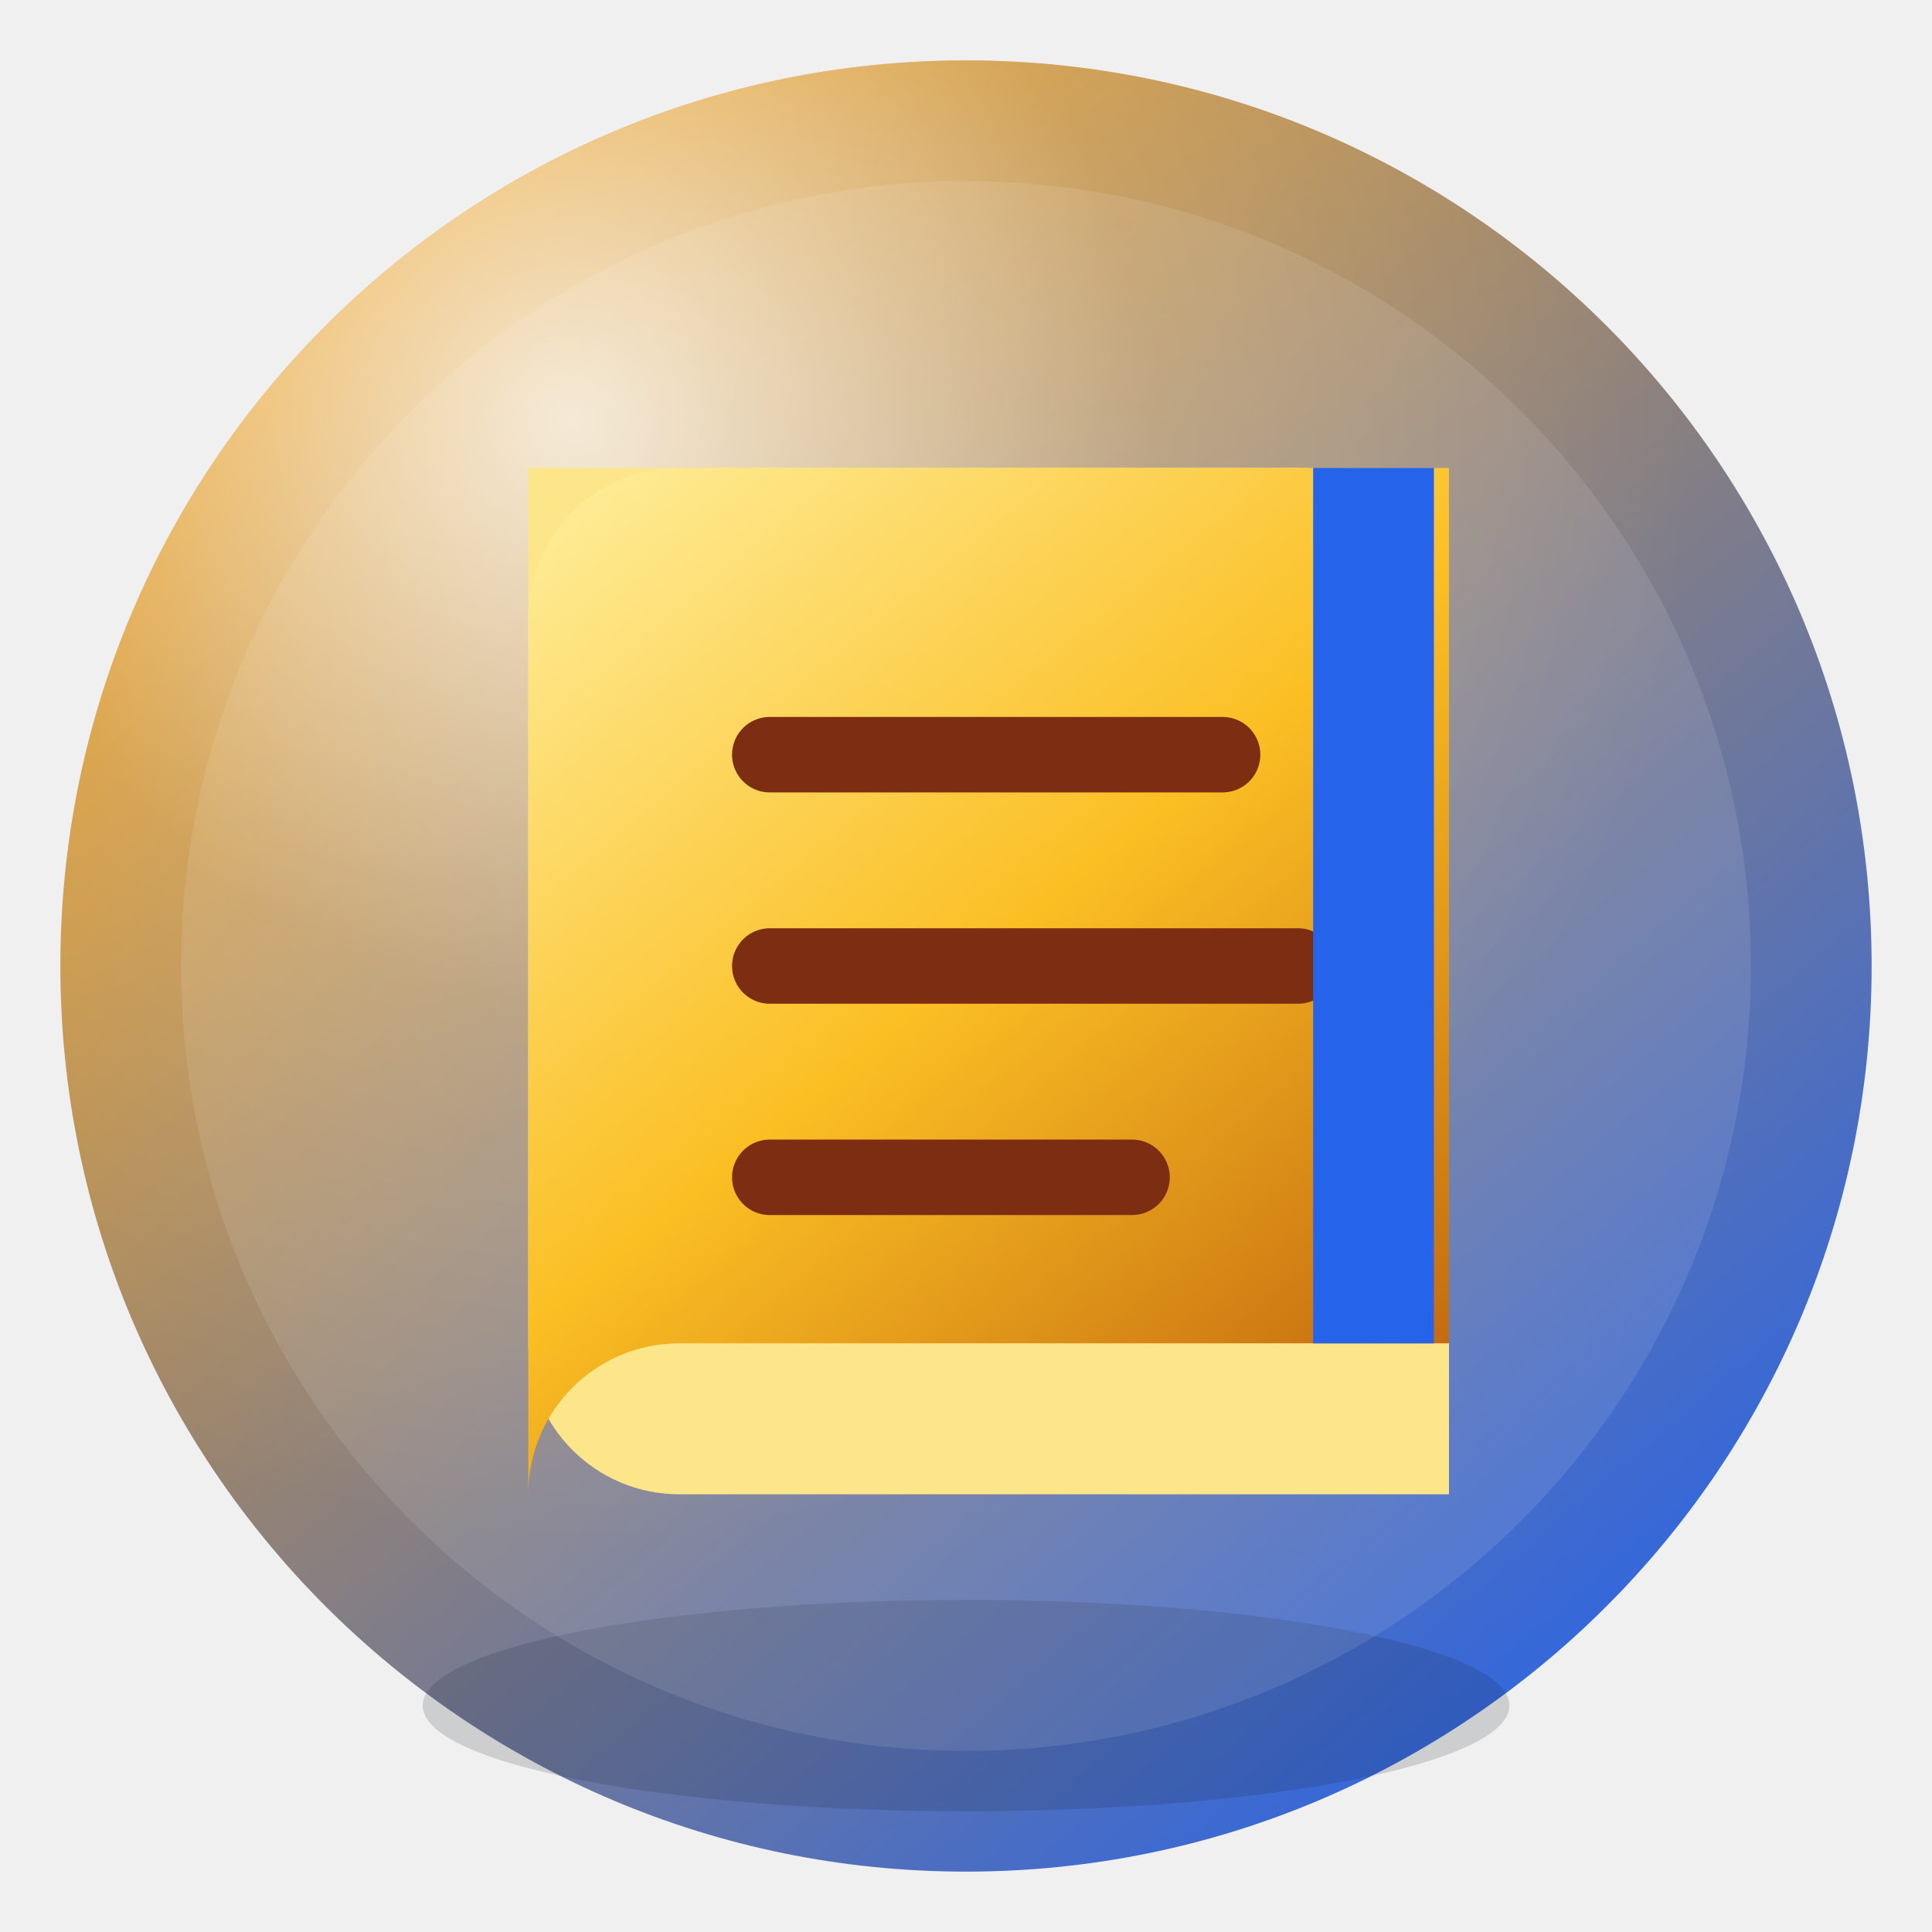
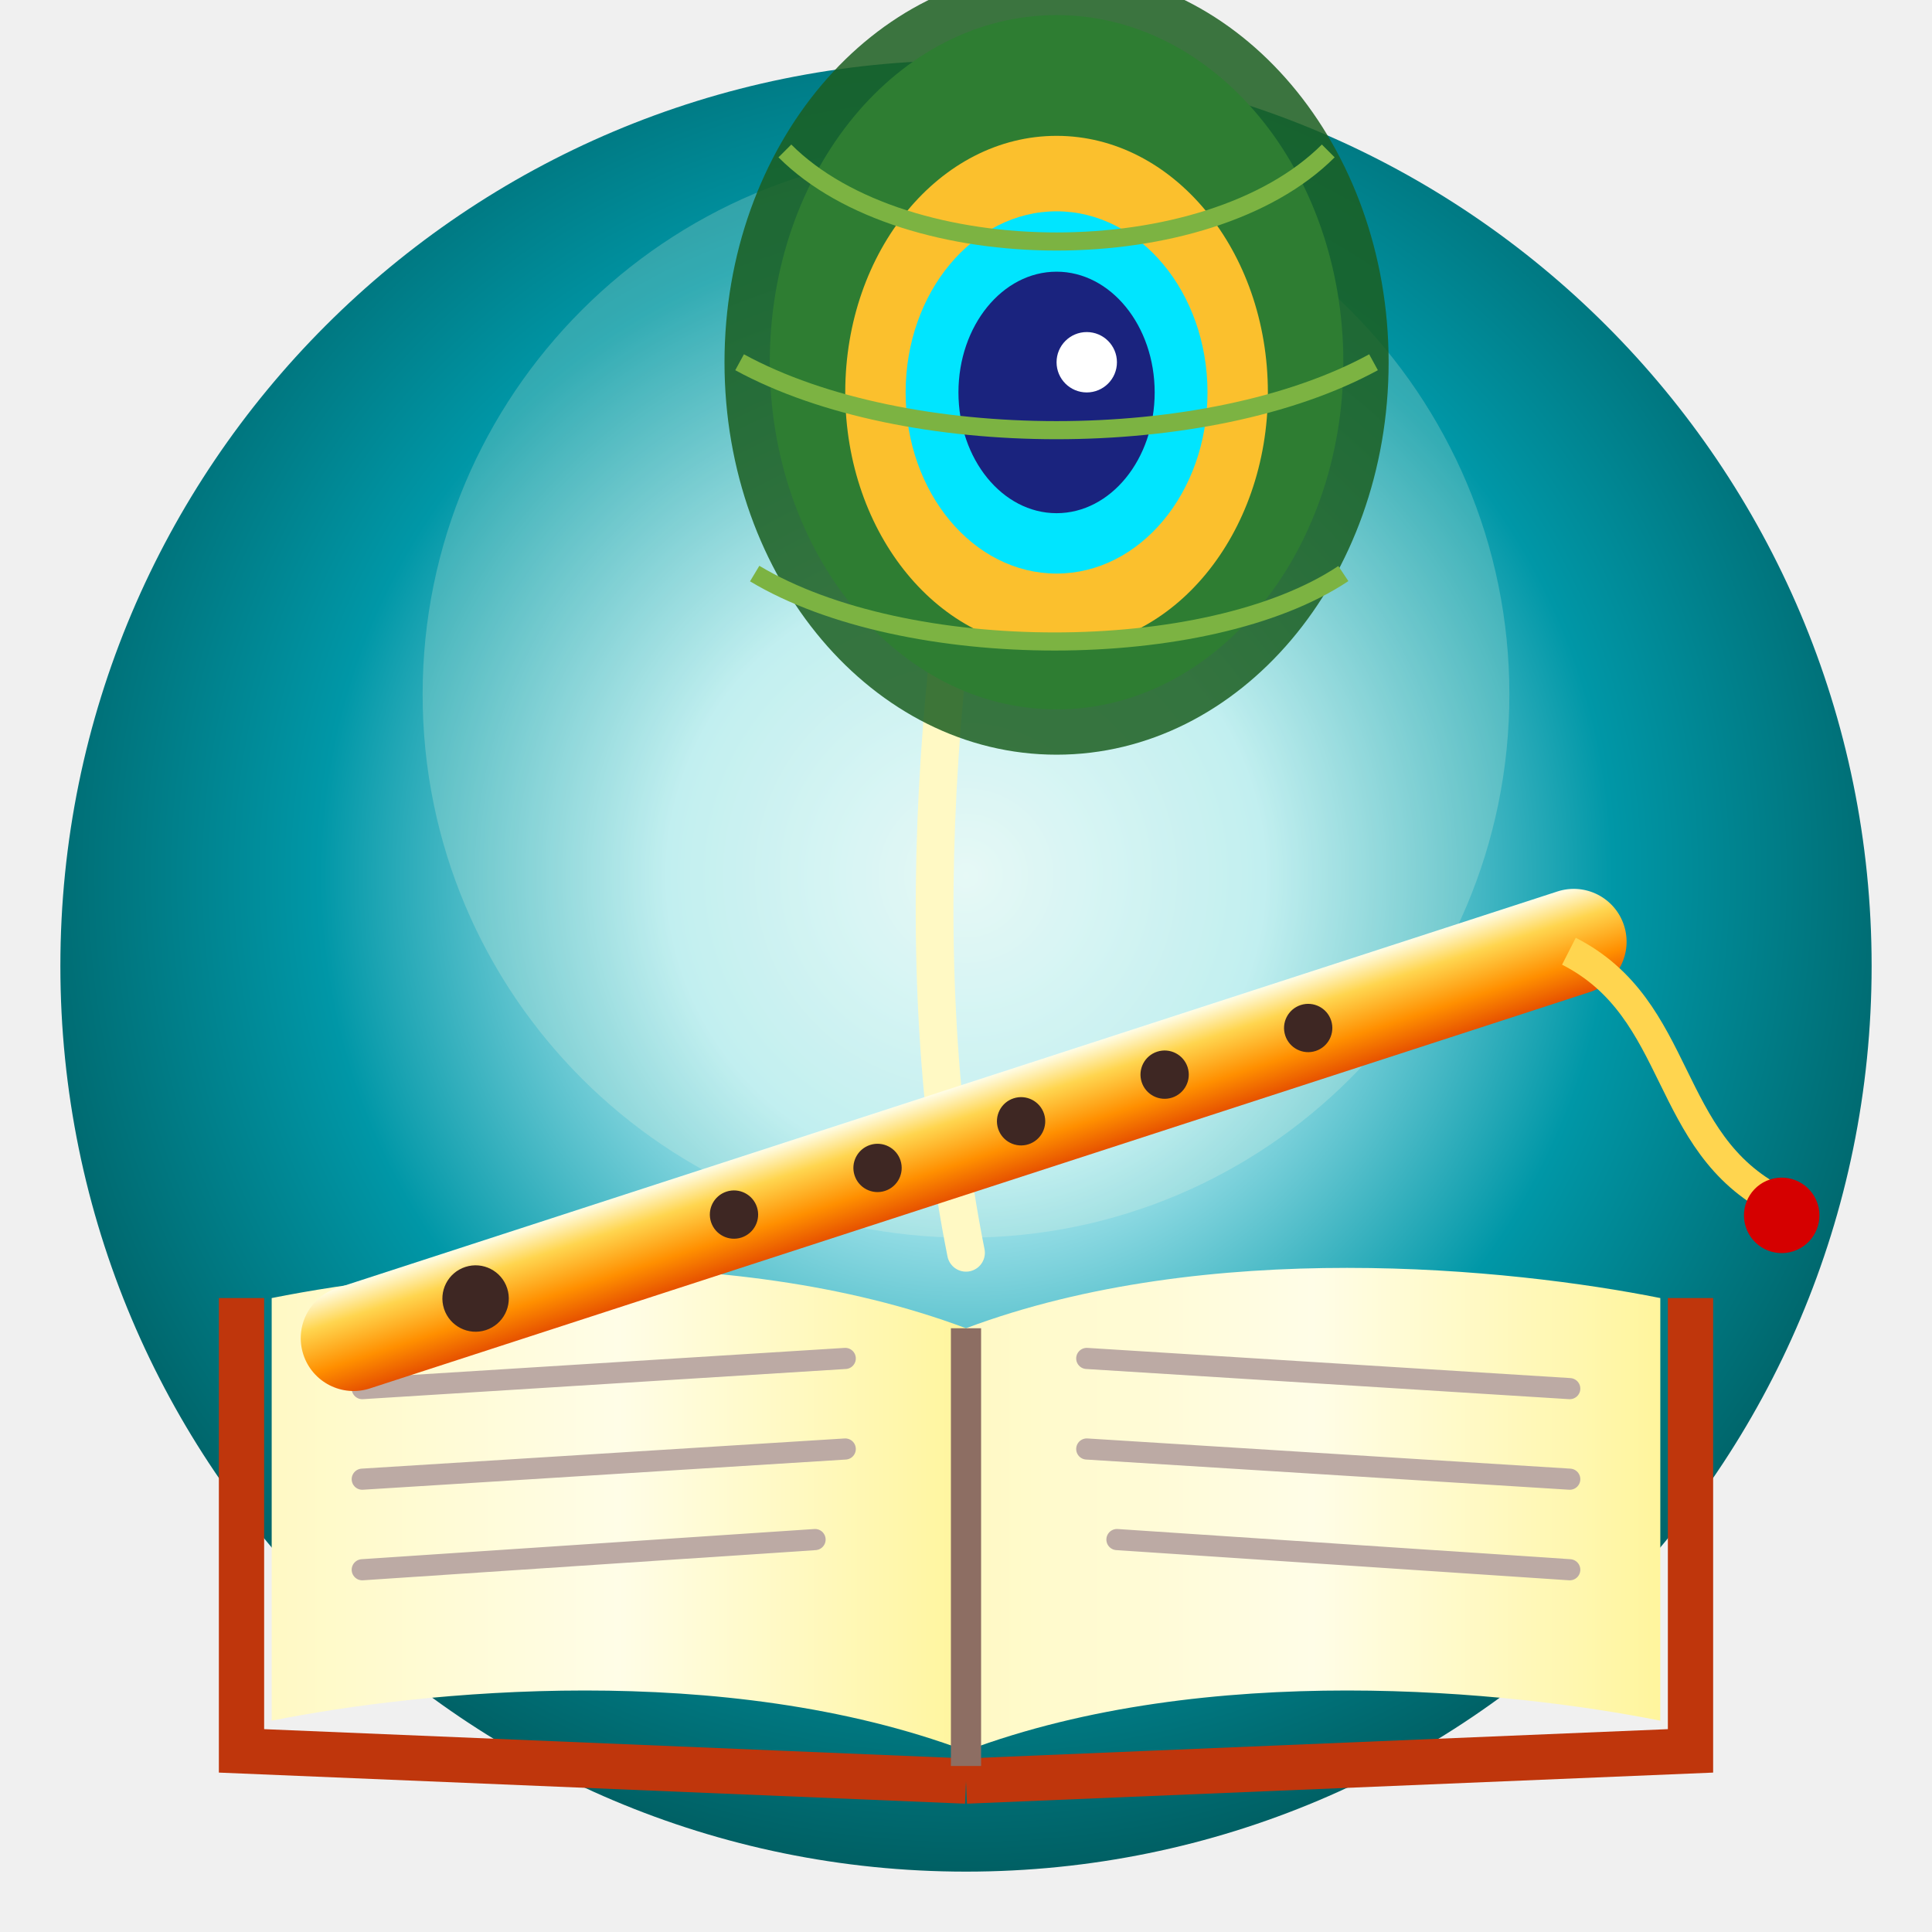
- <svg xmlns="http://www.w3.org/2000/svg" viewBox="0 0 128 128">
+ <svg xmlns="http://www.w3.org/2000/svg" viewBox="0 0 128 128" role="img" aria-label="Bhagavad Gita Wisdom">
  <defs>
-     <linearGradient id="bg" x1="18" y1="10" x2="110" y2="118" gradientUnits="userSpaceOnUse">
-       <stop stop-color="#F59E0B" />
-       <stop offset="1" stop-color="#2563EB" />
+     <radialGradient id="gitaBg" cx="50%" cy="45%" r="55%">
+       <stop offset="0%" stop-color="#E0F7FA" />
+       <stop offset="30%" stop-color="#B2EBF2" />
+       <stop offset="65%" stop-color="#0097A7" />
+       <stop offset="100%" stop-color="#006064" />
+     </radialGradient>
+     <radialGradient id="peacockEye" cx="50%" cy="50%" r="50%">
+       <stop offset="0%" stop-color="#1A237E" />
+       <stop offset="35%" stop-color="#0D47A1" />
+       <stop offset="60%" stop-color="#00E5FF" />
+       <stop offset="85%" stop-color="#FFD600" />
+       <stop offset="100%" stop-color="#2E7D32" />
+     </radialGradient>
+     <linearGradient id="goldFlute" x1="0%" y1="0%" x2="0%" y2="100%">
+       <stop offset="0%" stop-color="#FFFDE7" />
+       <stop offset="30%" stop-color="#FFD54F" />
+       <stop offset="70%" stop-color="#FF8F00" />
+       <stop offset="100%" stop-color="#E65100" />
    </linearGradient>
-     <radialGradient id="shine" cx="38" cy="28" r="74" gradientUnits="userSpaceOnUse">
-       <stop stop-color="#FFFFFF" stop-opacity="0.78" />
-       <stop offset="0.52" stop-color="#FFFFFF" stop-opacity="0.16" />
-       <stop offset="1" stop-color="#FFFFFF" stop-opacity="0" />
-     </radialGradient>
-     <linearGradient id="gold" x1="31" y1="25" x2="96" y2="104" gradientUnits="userSpaceOnUse">
-       <stop stop-color="#FFF7B2" />
-       <stop offset="0.5" stop-color="#FBBF24" />
-       <stop offset="1" stop-color="#B45309" />
+     <linearGradient id="bookCover" x1="0%" y1="0%" x2="100%" y2="100%">
+       <stop offset="0%" stop-color="#FF8A65" />
+       <stop offset="50%" stop-color="#D84315" />
+       <stop offset="100%" stop-color="#BF360C" />
    </linearGradient>
-     <linearGradient id="silver" x1="28" y1="22" x2="101" y2="105" gradientUnits="userSpaceOnUse">
-       <stop stop-color="#FFFFFF" />
-       <stop offset="0.55" stop-color="#D8E3F0" />
-       <stop offset="1" stop-color="#7C8EA5" />
-     </linearGradient>
-     <linearGradient id="green" x1="21" y1="25" x2="105" y2="105" gradientUnits="userSpaceOnUse">
-       <stop stop-color="#BBF7D0" />
-       <stop offset="0.55" stop-color="#22C55E" />
-       <stop offset="1" stop-color="#166534" />
-     </linearGradient>
-     <linearGradient id="warm" x1="25" y1="18" x2="106" y2="112" gradientUnits="userSpaceOnUse">
-       <stop stop-color="#FED7AA" />
-       <stop offset="0.48" stop-color="#FB923C" />
-       <stop offset="1" stop-color="#B91C1C" />
-     </linearGradient>
-     <linearGradient id="blue" x1="24" y1="18" x2="106" y2="112" gradientUnits="userSpaceOnUse">
-       <stop stop-color="#BAE6FD" />
-       <stop offset="0.5" stop-color="#38BDF8" />
-       <stop offset="1" stop-color="#1D4ED8" />
+     <linearGradient id="bookPages" x1="0%" y1="0%" x2="100%" y2="0%">
+       <stop offset="0%" stop-color="#FFF9C4" />
+       <stop offset="50%" stop-color="#FFFDE7" />
+       <stop offset="100%" stop-color="#FFF59D" />
    </linearGradient>
  </defs>
-   <circle cx="64" cy="64" r="60" fill="url(#bg)" />
-   <circle cx="64" cy="64" r="60" fill="url(#shine)" />
-   <ellipse cx="64" cy="113" rx="36" ry="7" fill="#111827" opacity="0.16" />
-   <circle cx="64" cy="64" r="52" fill="#FFFFFF" opacity="0.10" />
-   <path d="M35 31h51a10 10 0 0 1 10 10v58H45a10 10 0 0 1-10-10Z" fill="#FDE68A" />
-   <path d="M45 31h51v58H45a10 10 0 0 0-10 10V41a10 10 0 0 1 10-10Z" fill="url(#gold)" />
-   <path d="M51 50h30M51 64h35M51 78h24" stroke="#7C2D12" stroke-width="5" stroke-linecap="round" />
-   <path d="M91 31v58" stroke="#2563EB" stroke-width="8" />
+   <circle cx="64" cy="64" r="60" fill="url(#gitaBg)" />
+   <circle cx="64" cy="46" r="36" fill="#FFFDE7" opacity="0.2" />
+   <g transform="translate(64, 38)">
+     <path d="M0 45 C-4 25 -2 0 4 -22" fill="none" stroke="#FFF9C4" stroke-width="2.5" stroke-linecap="round" />
+     <ellipse cx="6" cy="-14" rx="22" ry="26" fill="#1B5E20" opacity="0.85" />
+     <ellipse cx="6" cy="-14" rx="19" ry="23" fill="#2E7D32" />
+     <ellipse cx="6" cy="-12" rx="14" ry="17" fill="#FBC02D" />
+     <ellipse cx="6" cy="-12" rx="10" ry="12" fill="#00E5FF" />
+     <ellipse cx="6" cy="-12" rx="6.5" ry="8" fill="#1A237E" />
+     <circle cx="8" cy="-14" r="2" fill="#FFFFFF" />
+     <path d="M-12 -28 C-4 -20 16 -20 24 -28" stroke="#7CB342" stroke-width="1.2" fill="none" />
+     <path d="M-15 -14 C-4 -8 16 -8 27 -14" stroke="#7CB342" stroke-width="1.2" fill="none" />
+     <path d="M-14 0 C-4 6 16 6 25 0" stroke="#7CB342" stroke-width="1.2" fill="none" />
+   </g>
+   <path d="M64 88 C48 82 28 84 18 86 L18 114 C28 112 48 110 64 116 Z" fill="url(#bookPages)" />
+   <path d="M16 86 L16 116 L64 118" stroke="#BF360C" stroke-width="3" fill="none" />
+   <path d="M64 88 C80 82 100 84 110 86 L110 114 C100 112 80 110 64 116 Z" fill="url(#bookPages)" />
+   <path d="M112 86 L112 116 L64 118" stroke="#BF360C" stroke-width="3" fill="none" />
+   <line x1="64" y1="88" x2="64" y2="117" stroke="#8D6E63" stroke-width="2" />
+   <g stroke="#BCAAA4" stroke-width="1.4" stroke-linecap="round">
+     <line x1="24" y1="92" x2="56" y2="90" />
+     <line x1="24" y1="98" x2="56" y2="96" />
+     <line x1="24" y1="104" x2="54" y2="102" />
+     <line x1="72" y1="90" x2="104" y2="92" />
+     <line x1="72" y1="96" x2="104" y2="98" />
+     <line x1="74" y1="102" x2="104" y2="104" />
+   </g>
+   <g transform="rotate(-18, 64, 76)">
+     <rect x="18" y="72" width="92" height="7" rx="3.5" fill="url(#goldFlute)" />
+     <circle cx="48" cy="75.5" r="1.6" fill="#3E2723" />
+     <circle cx="58" cy="75.5" r="1.6" fill="#3E2723" />
+     <circle cx="68" cy="75.5" r="1.6" fill="#3E2723" />
+     <circle cx="78" cy="75.5" r="1.6" fill="#3E2723" />
+     <circle cx="88" cy="75.5" r="1.6" fill="#3E2723" />
+     <circle cx="30" cy="75.5" r="2.2" fill="#3E2723" />
+     <path d="M106 76 C112 82 108 90 114 96" fill="none" stroke="#FFD54F" stroke-width="2" />
+     <circle cx="114" cy="97" r="2.5" fill="#D50000" />
+   </g>
</svg>
